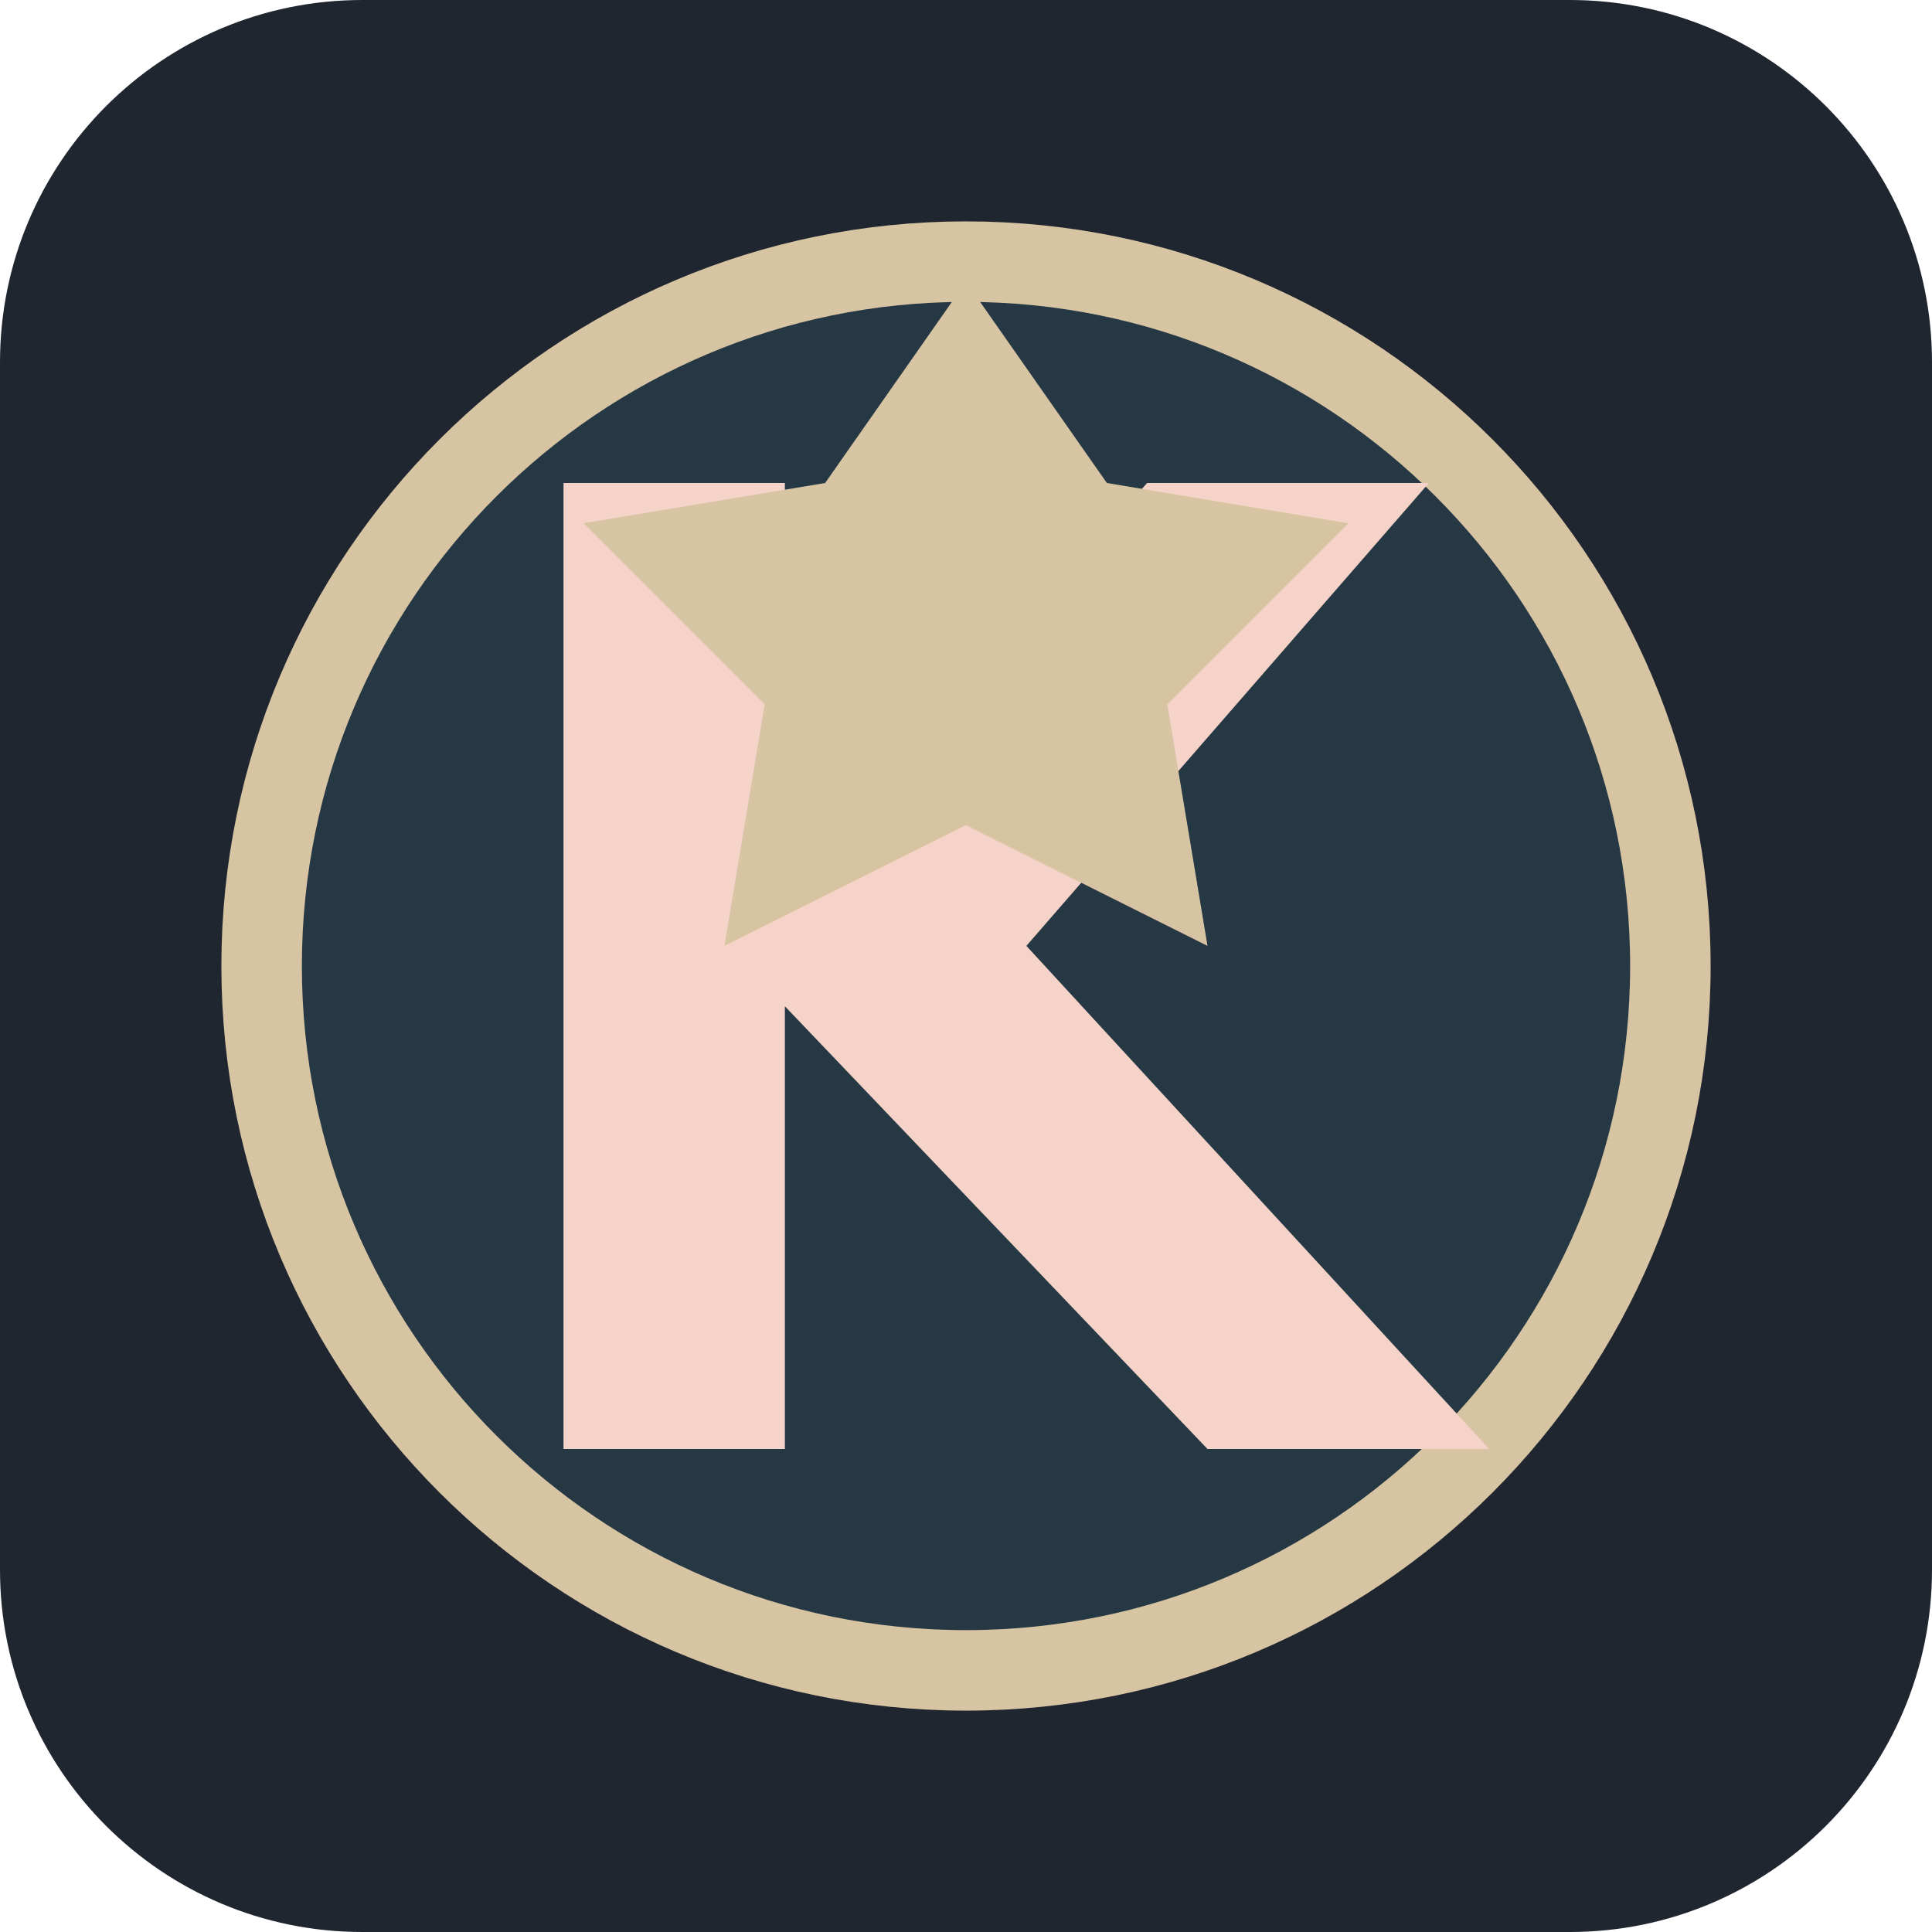
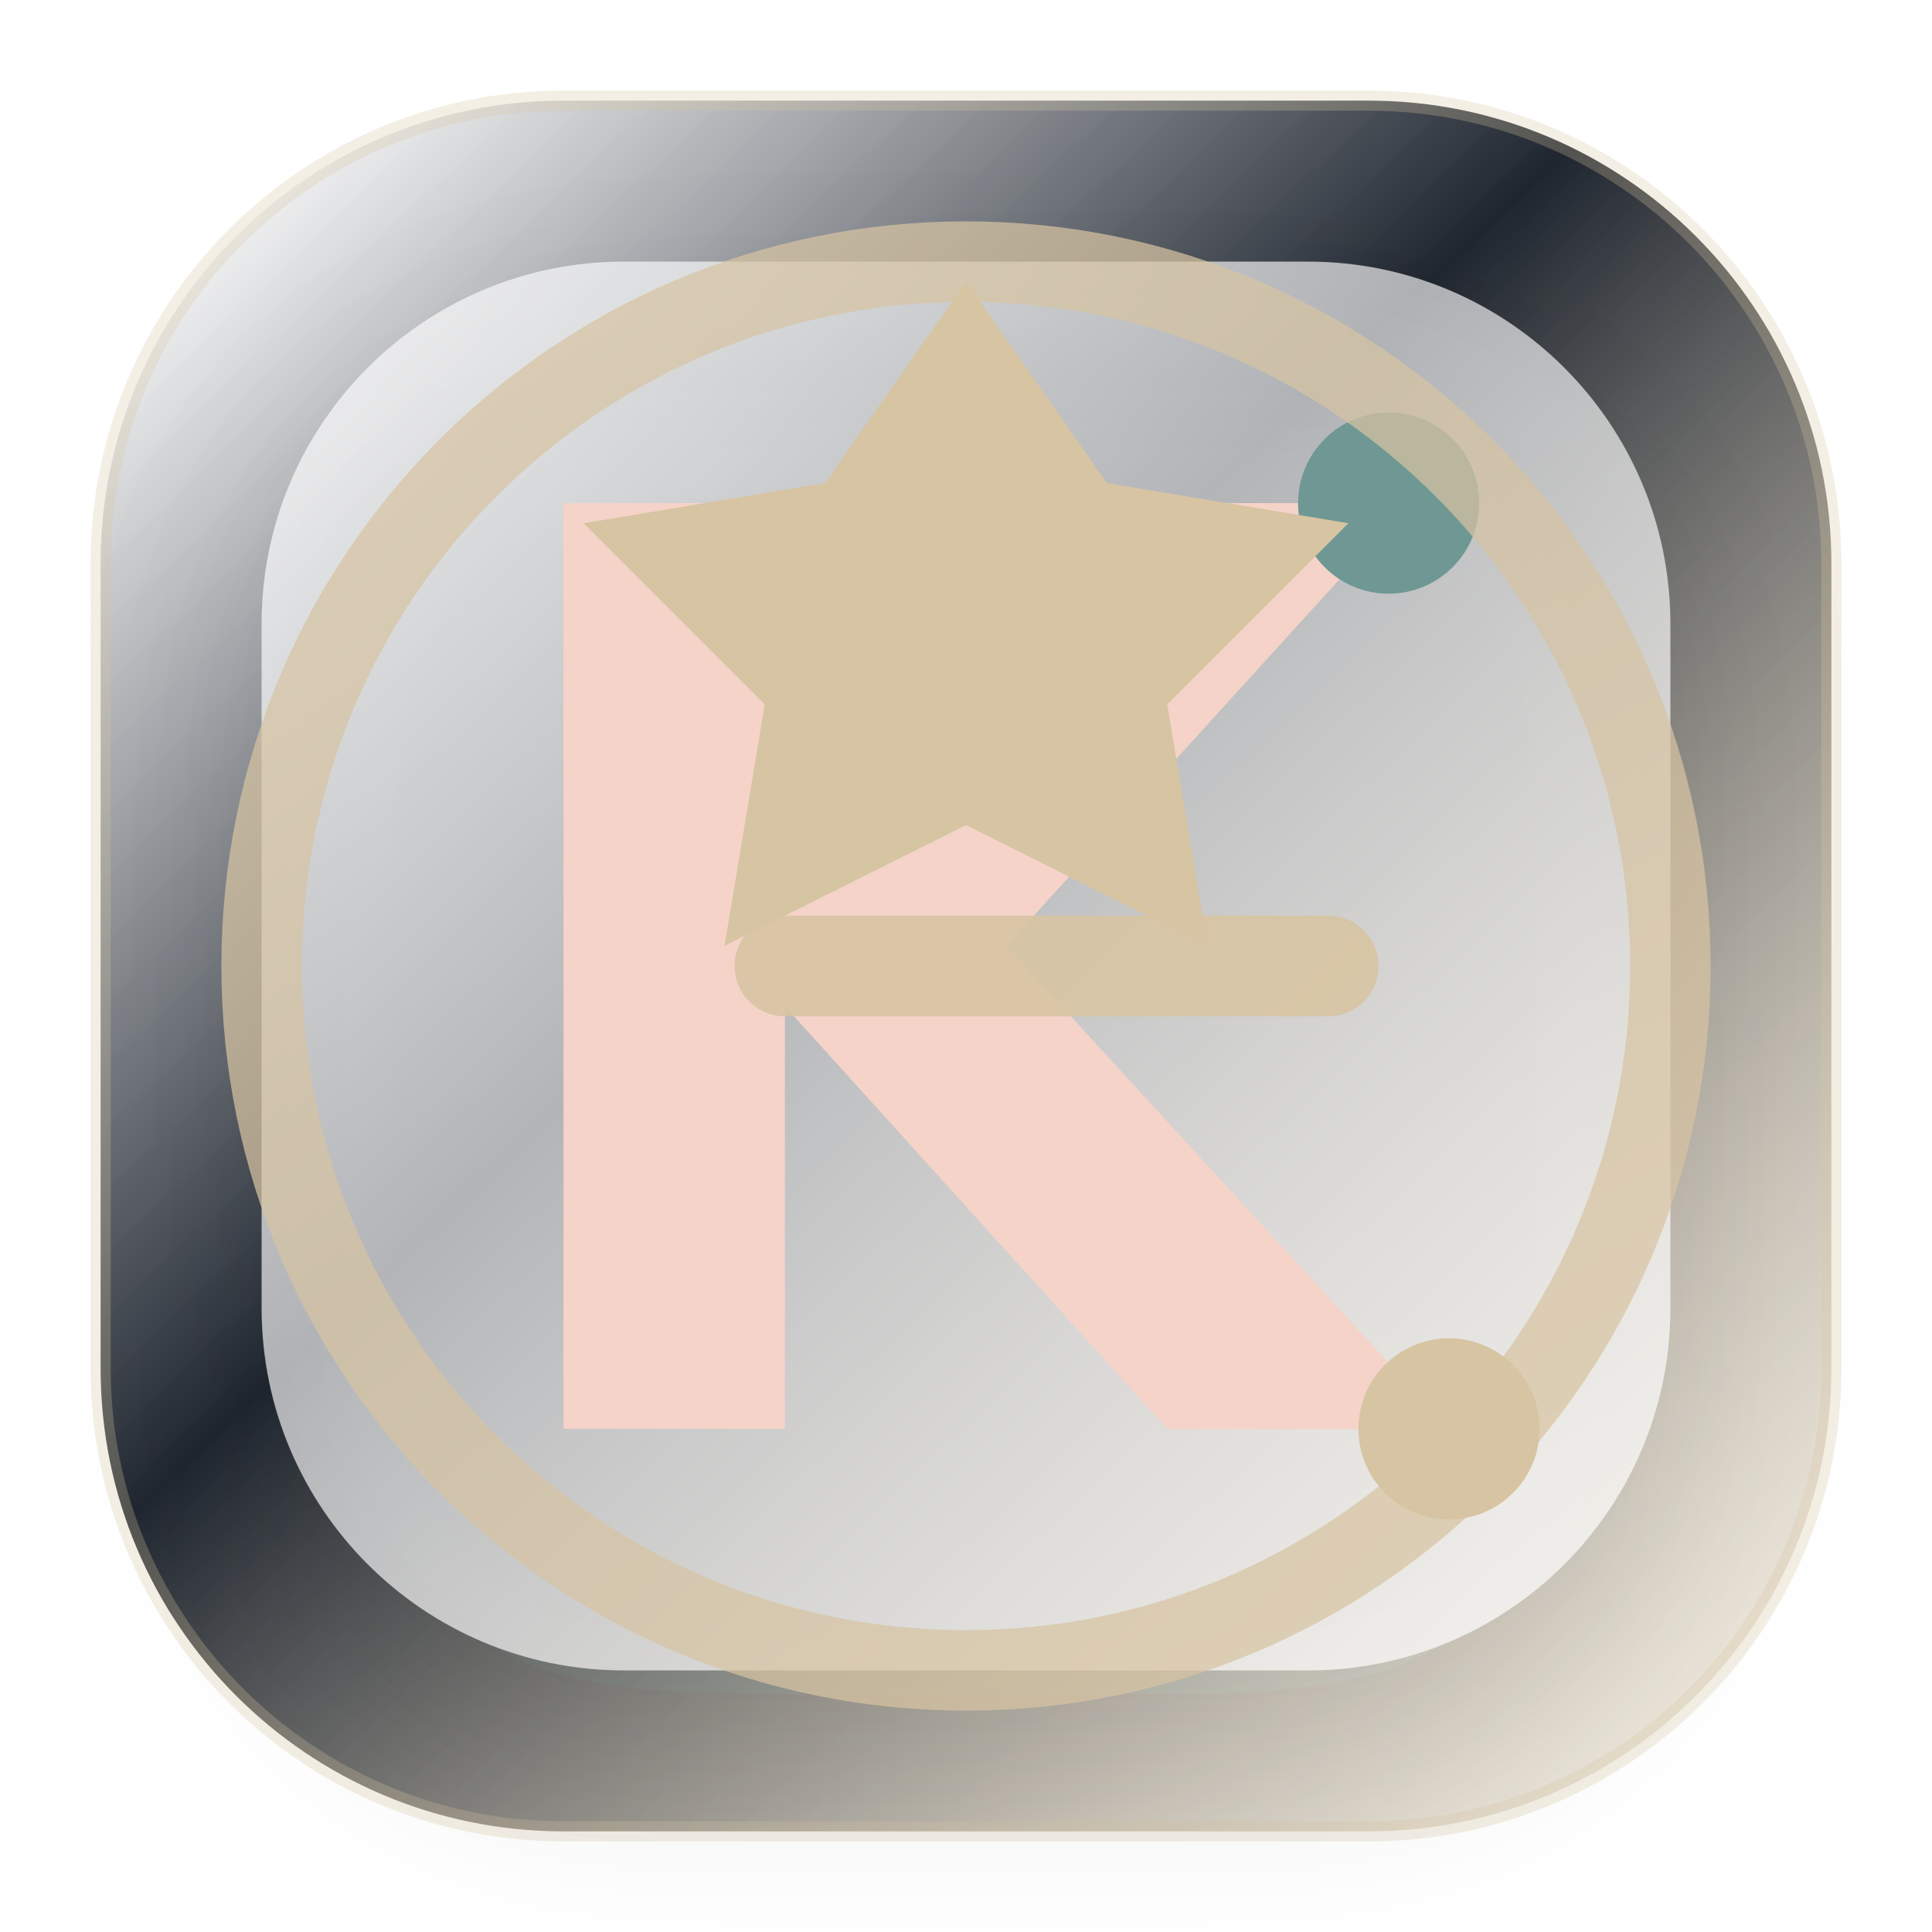
<svg xmlns="http://www.w3.org/2000/svg" viewBox="0 0 96 96" role="img" aria-label="KinForge Supreme Suite owner logo">
-   <rect width="96" height="96" rx="18" fill="#1f2630" />
-   <circle cx="48" cy="48" r="35" fill="#263844" stroke="#d7c4a2" stroke-width="4" />
-   <path d="M28 72V24h11v20l18-20h14L51 47l23 25H60L39 50v22H28Z" fill="#f5d3c8" />
+   <defs>
+     <linearGradient id="bg" x1="10" y1="8" x2="86" y2="88" gradientUnits="userSpaceOnUse">
+       <stop offset="0" stop-color="#fff" stop-opacity=".92" />
+       <stop offset=".42" stop-color="#1f2630" />
+       <stop offset="1" stop-color="#d7c4a2" stop-opacity=".34" />
+     </linearGradient>
+     <filter id="shadow" x="-20%" y="-20%" width="140%" height="140%">
+       <feDropShadow dx="0" dy="5" stdDeviation="5" flood-color="#1f2937" flood-opacity=".16" />
+     </filter>
+   </defs>
+   <rect x="5" y="5" width="86" height="86" rx="23" fill="url(#bg)" stroke="#d7c4a2" stroke-opacity=".28" />
+   <rect x="13" y="13" width="70" height="70" rx="18" fill="rgba(255,255,255,.64)" filter="url(#shadow)" />
+   <path d="M28 71V25h11v19l17-19h14L50 47l22 24H58L39 50v21H28Z" fill="#f5d3c8" />
+   <path d="M39 48h27" stroke="#d7c4a2" stroke-width="5" stroke-linecap="round" opacity=".9" />
+   <circle cx="69" cy="25" r="4.5" fill="#6f9894" />
+   <circle cx="72" cy="71" r="4.5" fill="#d7c4a2" />
  <path d="M48 14l7 10 12 2-9 9 2 12-12-6-12 6 2-12-9-9 12-2 7-10Z" fill="#d7c4a2" />
+   <circle cx="48" cy="48" r="35" fill="none" stroke="#d7c4a2" stroke-width="4" opacity=".72" />
</svg>
